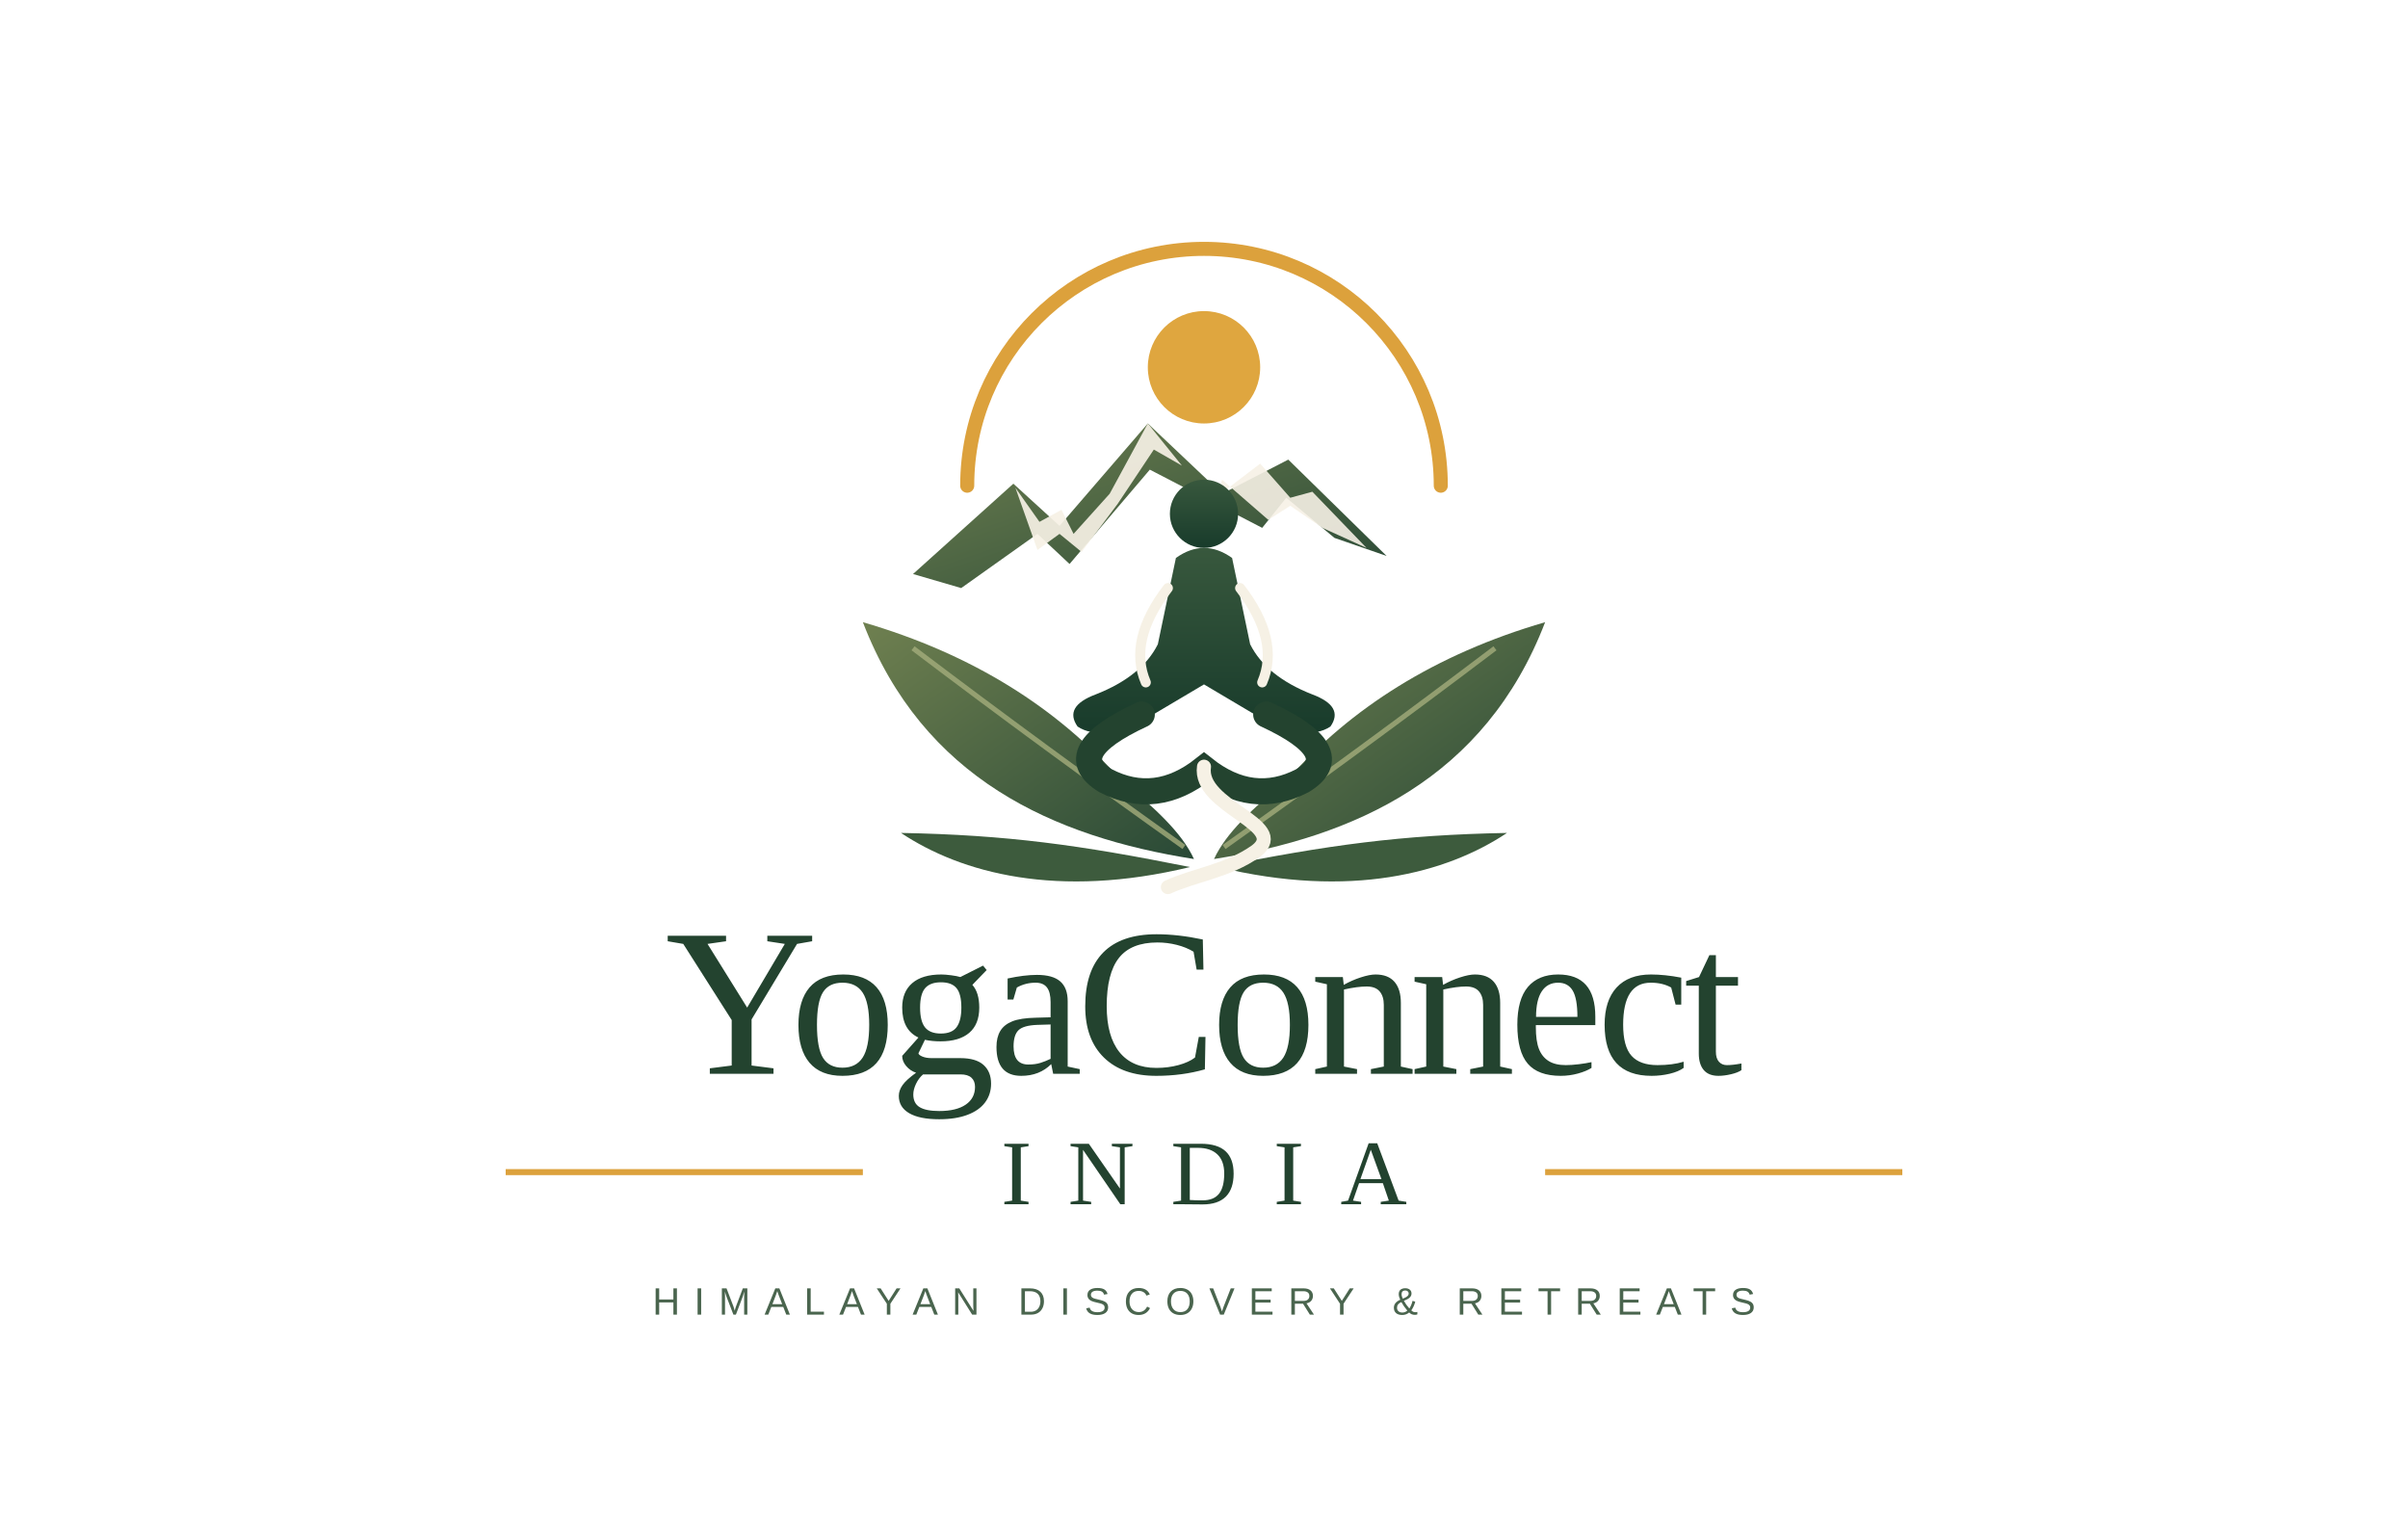
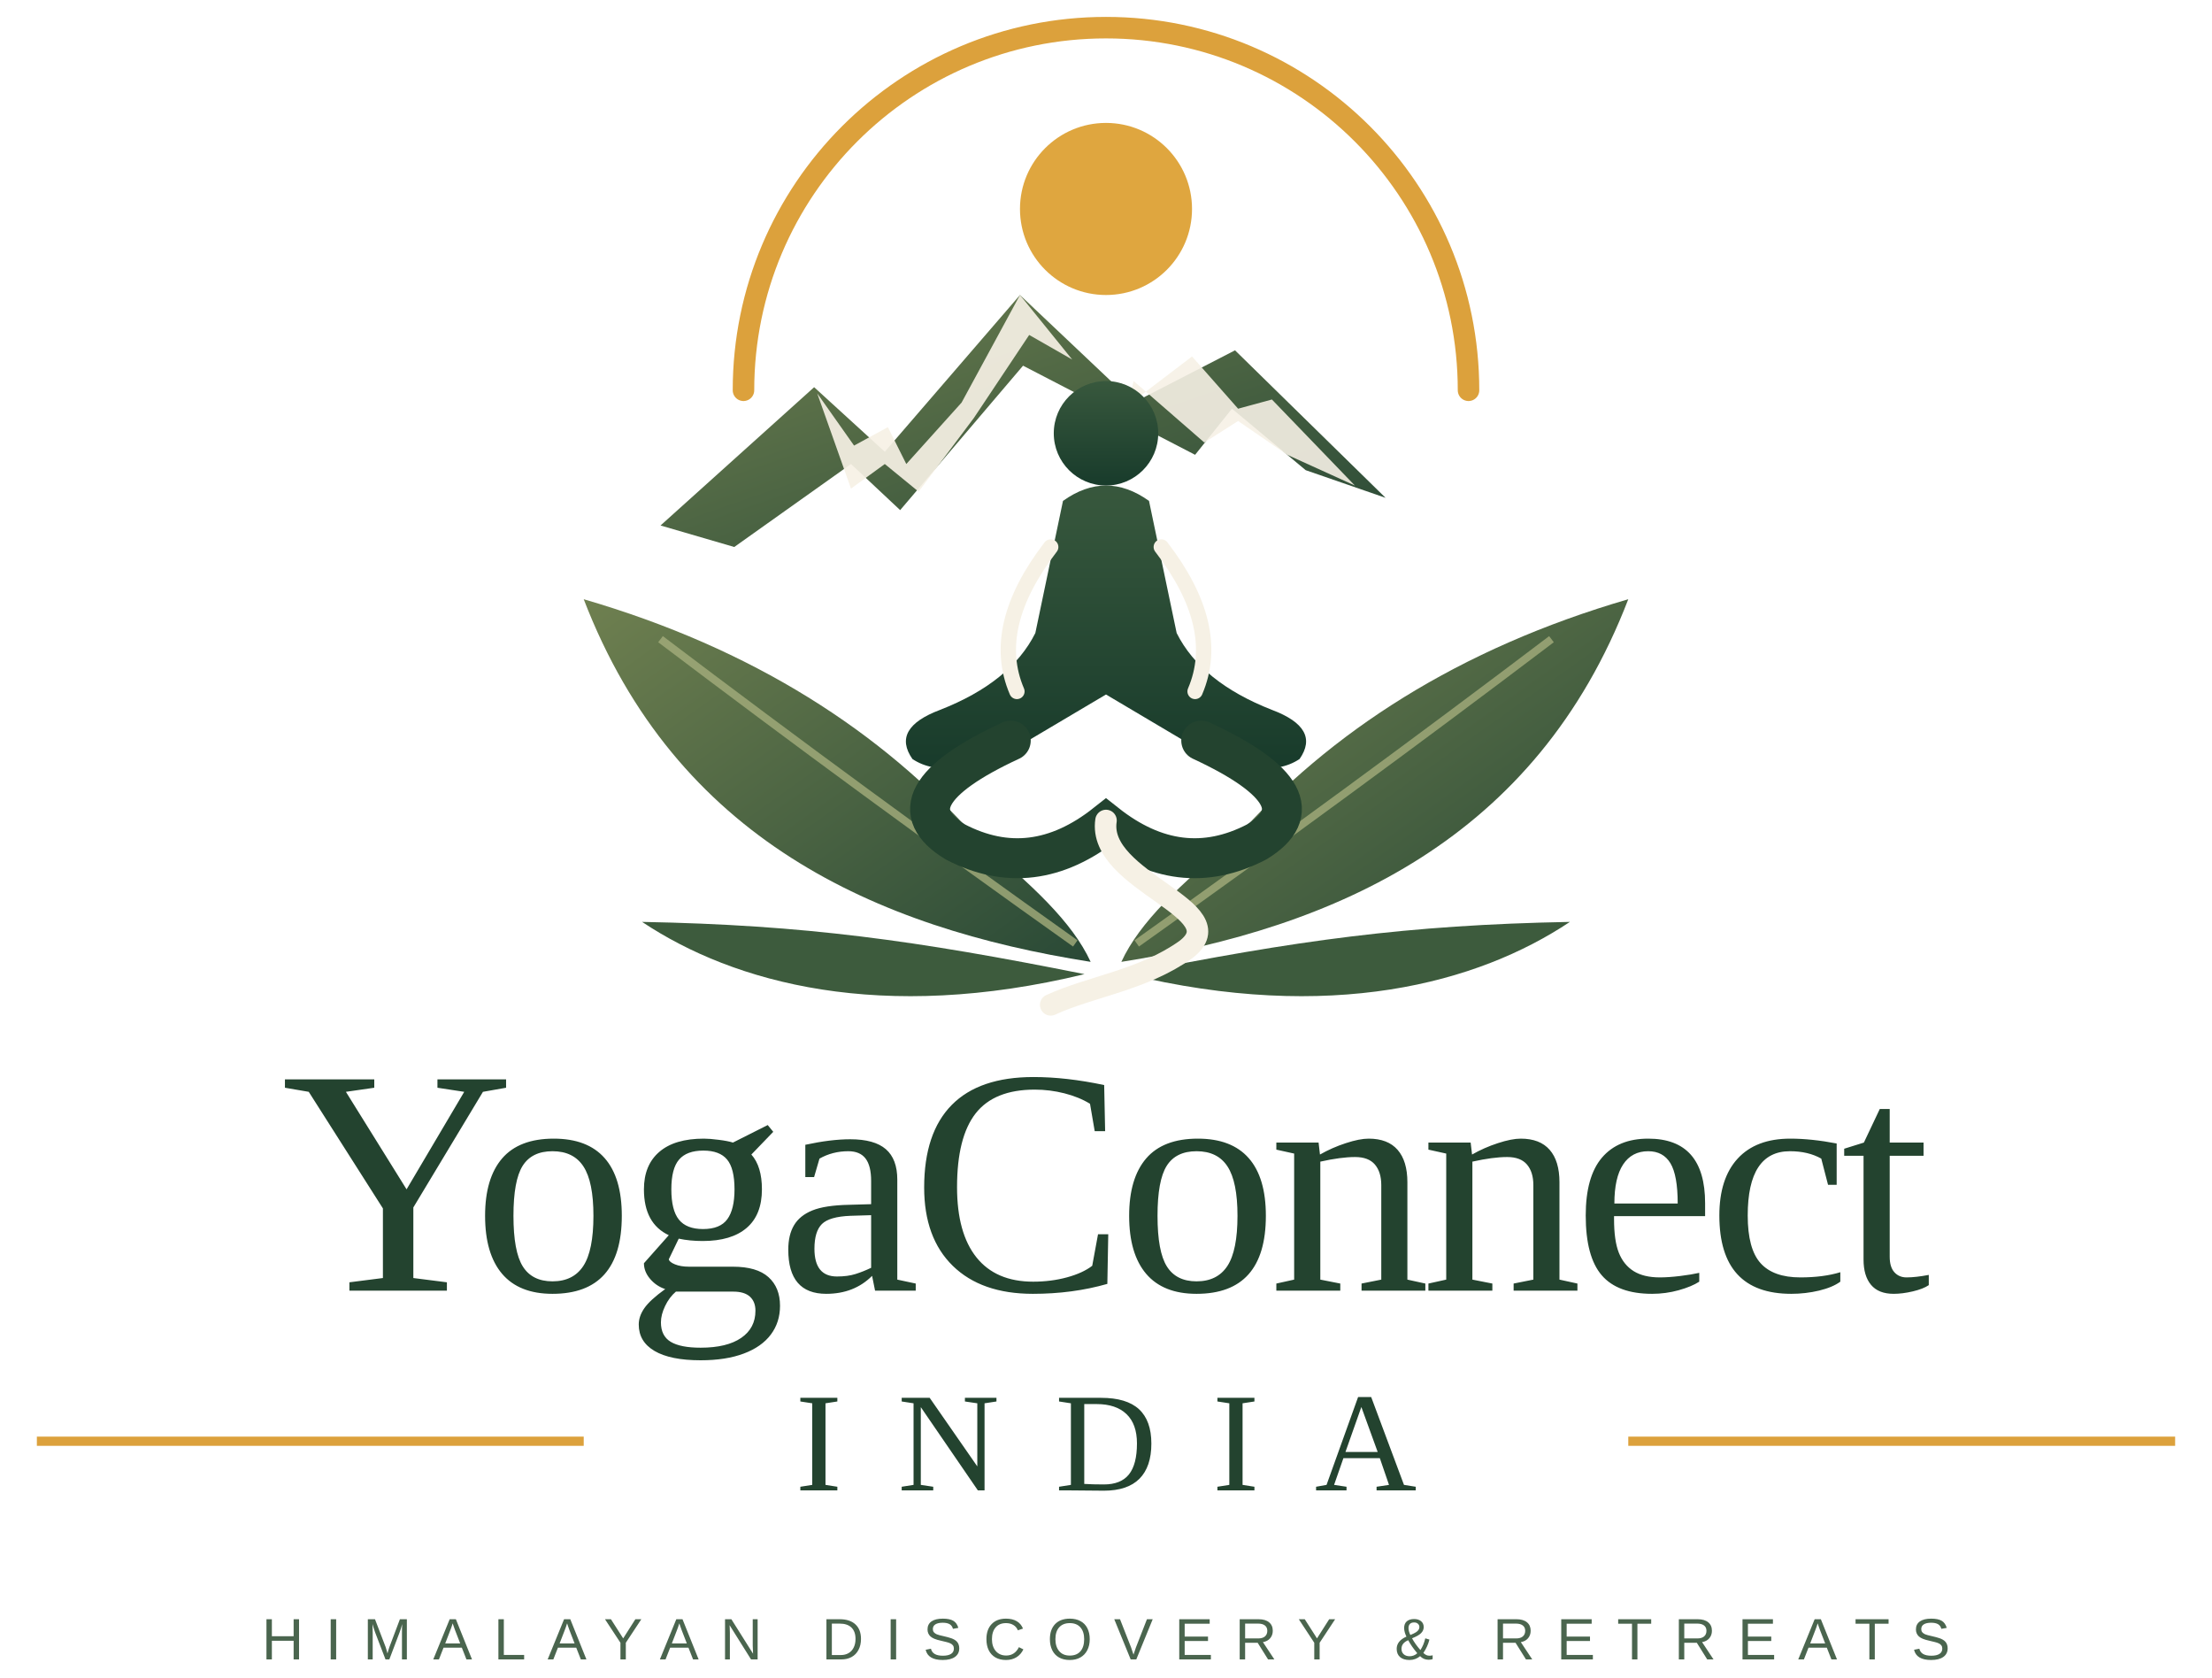
- <svg xmlns="http://www.w3.org/2000/svg" width="1200" height="760" viewBox="0 0 1200 760" role="img" aria-labelledby="title desc">
+ <svg xmlns="http://www.w3.org/2000/svg" width="720" height="546" viewBox="240 115 720 546" role="img" aria-labelledby="title desc">
  <defs>
    <linearGradient id="leaf" x1="0" y1="0" x2="1" y2="1">
      <stop offset="0" stop-color="#6f8050" />
      <stop offset="1" stop-color="#294936" />
    </linearGradient>
    <linearGradient id="green" x1="0" y1="0" x2="0" y2="1">
      <stop offset="0" stop-color="#38583d" />
      <stop offset="1" stop-color="#183b2b" />
    </linearGradient>
  </defs>
  <g transform="translate(600 238)">
    <path d="M-118 4 A118 118 0 0 1 118 4" fill="none" stroke="#dca13c" stroke-width="7" stroke-linecap="round" />
    <circle cx="0" cy="-55" r="28" fill="#dfa63f" />
    <path d="M-145 48 L-95 3 L-72 24 L-28 -27 L9 8 L42 -9 L91 39 L65 30 L41 10 L29 25 L-27 -4 L-67 43 L-83 28 L-121 55 Z" fill="url(#leaf)" />
    <path d="M-94 5 L-82 22 L-71 16 L-65 28 L-47 8 L-28 -27 L-11 -6 L-25 -14 L-43 13 L-61 37 L-72 28 L-83 36 Z" fill="#f6f1e5" opacity=".92" />
    <path d="M7 9 L28 -7 L43 10 L54 7 L81 35 L59 25 L43 14 L32 21 L9 1 Z" fill="#f6f1e5" opacity=".9" />
    <path d="M-5 190 C-75 179 -140 150 -170 72 C-115 88 -73 115 -42 150 C-24 165 -11 177 -5 190Z" fill="url(#leaf)" />
    <path d="M5 190 C75 179 140 150 170 72 C115 88 73 115 42 150 C24 165 11 177 5 190Z" fill="url(#leaf)" />
    <path d="M-7 194 C-73 210 -121 197 -151 177 C-98 178 -62 183 -7 194Z" fill="#3d5b3d" />
    <path d="M7 194 C73 210 121 197 151 177 C98 178 62 183 7 194Z" fill="#3d5b3d" />
    <path d="M-10 184 Q-79 135 -145 85 M10 184 Q79 135 145 85" fill="none" stroke="#a4ad7c" stroke-width="2.5" opacity=".8" />
    <circle cx="0" cy="18" r="17" fill="url(#green)" />
    <path d="M-14 40 Q0 30 14 40 L23 83 Q31 99 54 108 Q70 114 63 124 Q51 132 27 119 L0 103 L-27 119 Q-51 132 -63 124 Q-70 114 -54 108 Q-31 99 -23 83 Z" fill="url(#green)" />
    <path d="M-18 55 Q-38 81 -29 102 M18 55 Q38 81 29 102" fill="none" stroke="#f6f1e5" stroke-width="5" stroke-linecap="round" />
    <path d="M-31 118 Q-72 137 -49 151 Q-24 164 0 145 Q24 164 49 151 Q72 137 31 118" fill="none" stroke="#23432f" stroke-width="13" stroke-linecap="round" />
    <path d="M0 144 C-3 164 43 173 26 186 C12 196 -5 198 -18 204" fill="none" stroke="#f6f1e5" stroke-width="7" stroke-linecap="round" />
  </g>
  <g fill="#23432f" text-anchor="middle">
    <text x="600" y="535" font-family="Georgia, 'Times New Roman', serif" font-size="105" letter-spacing="-3">YogaConnect</text>
    <text x="600" y="600" font-family="Georgia, 'Times New Roman', serif" font-size="46" letter-spacing="18">INDIA</text>
  </g>
  <path d="M252 584 H430 M770 584 H948" stroke="#dca13c" stroke-width="3" />
  <text x="600" y="655" fill="#4a654e" text-anchor="middle" font-family="Arial, Helvetica, sans-serif" font-size="19" letter-spacing="7">HIMALAYAN DISCOVERY &amp; RETREATS</text>
</svg>
